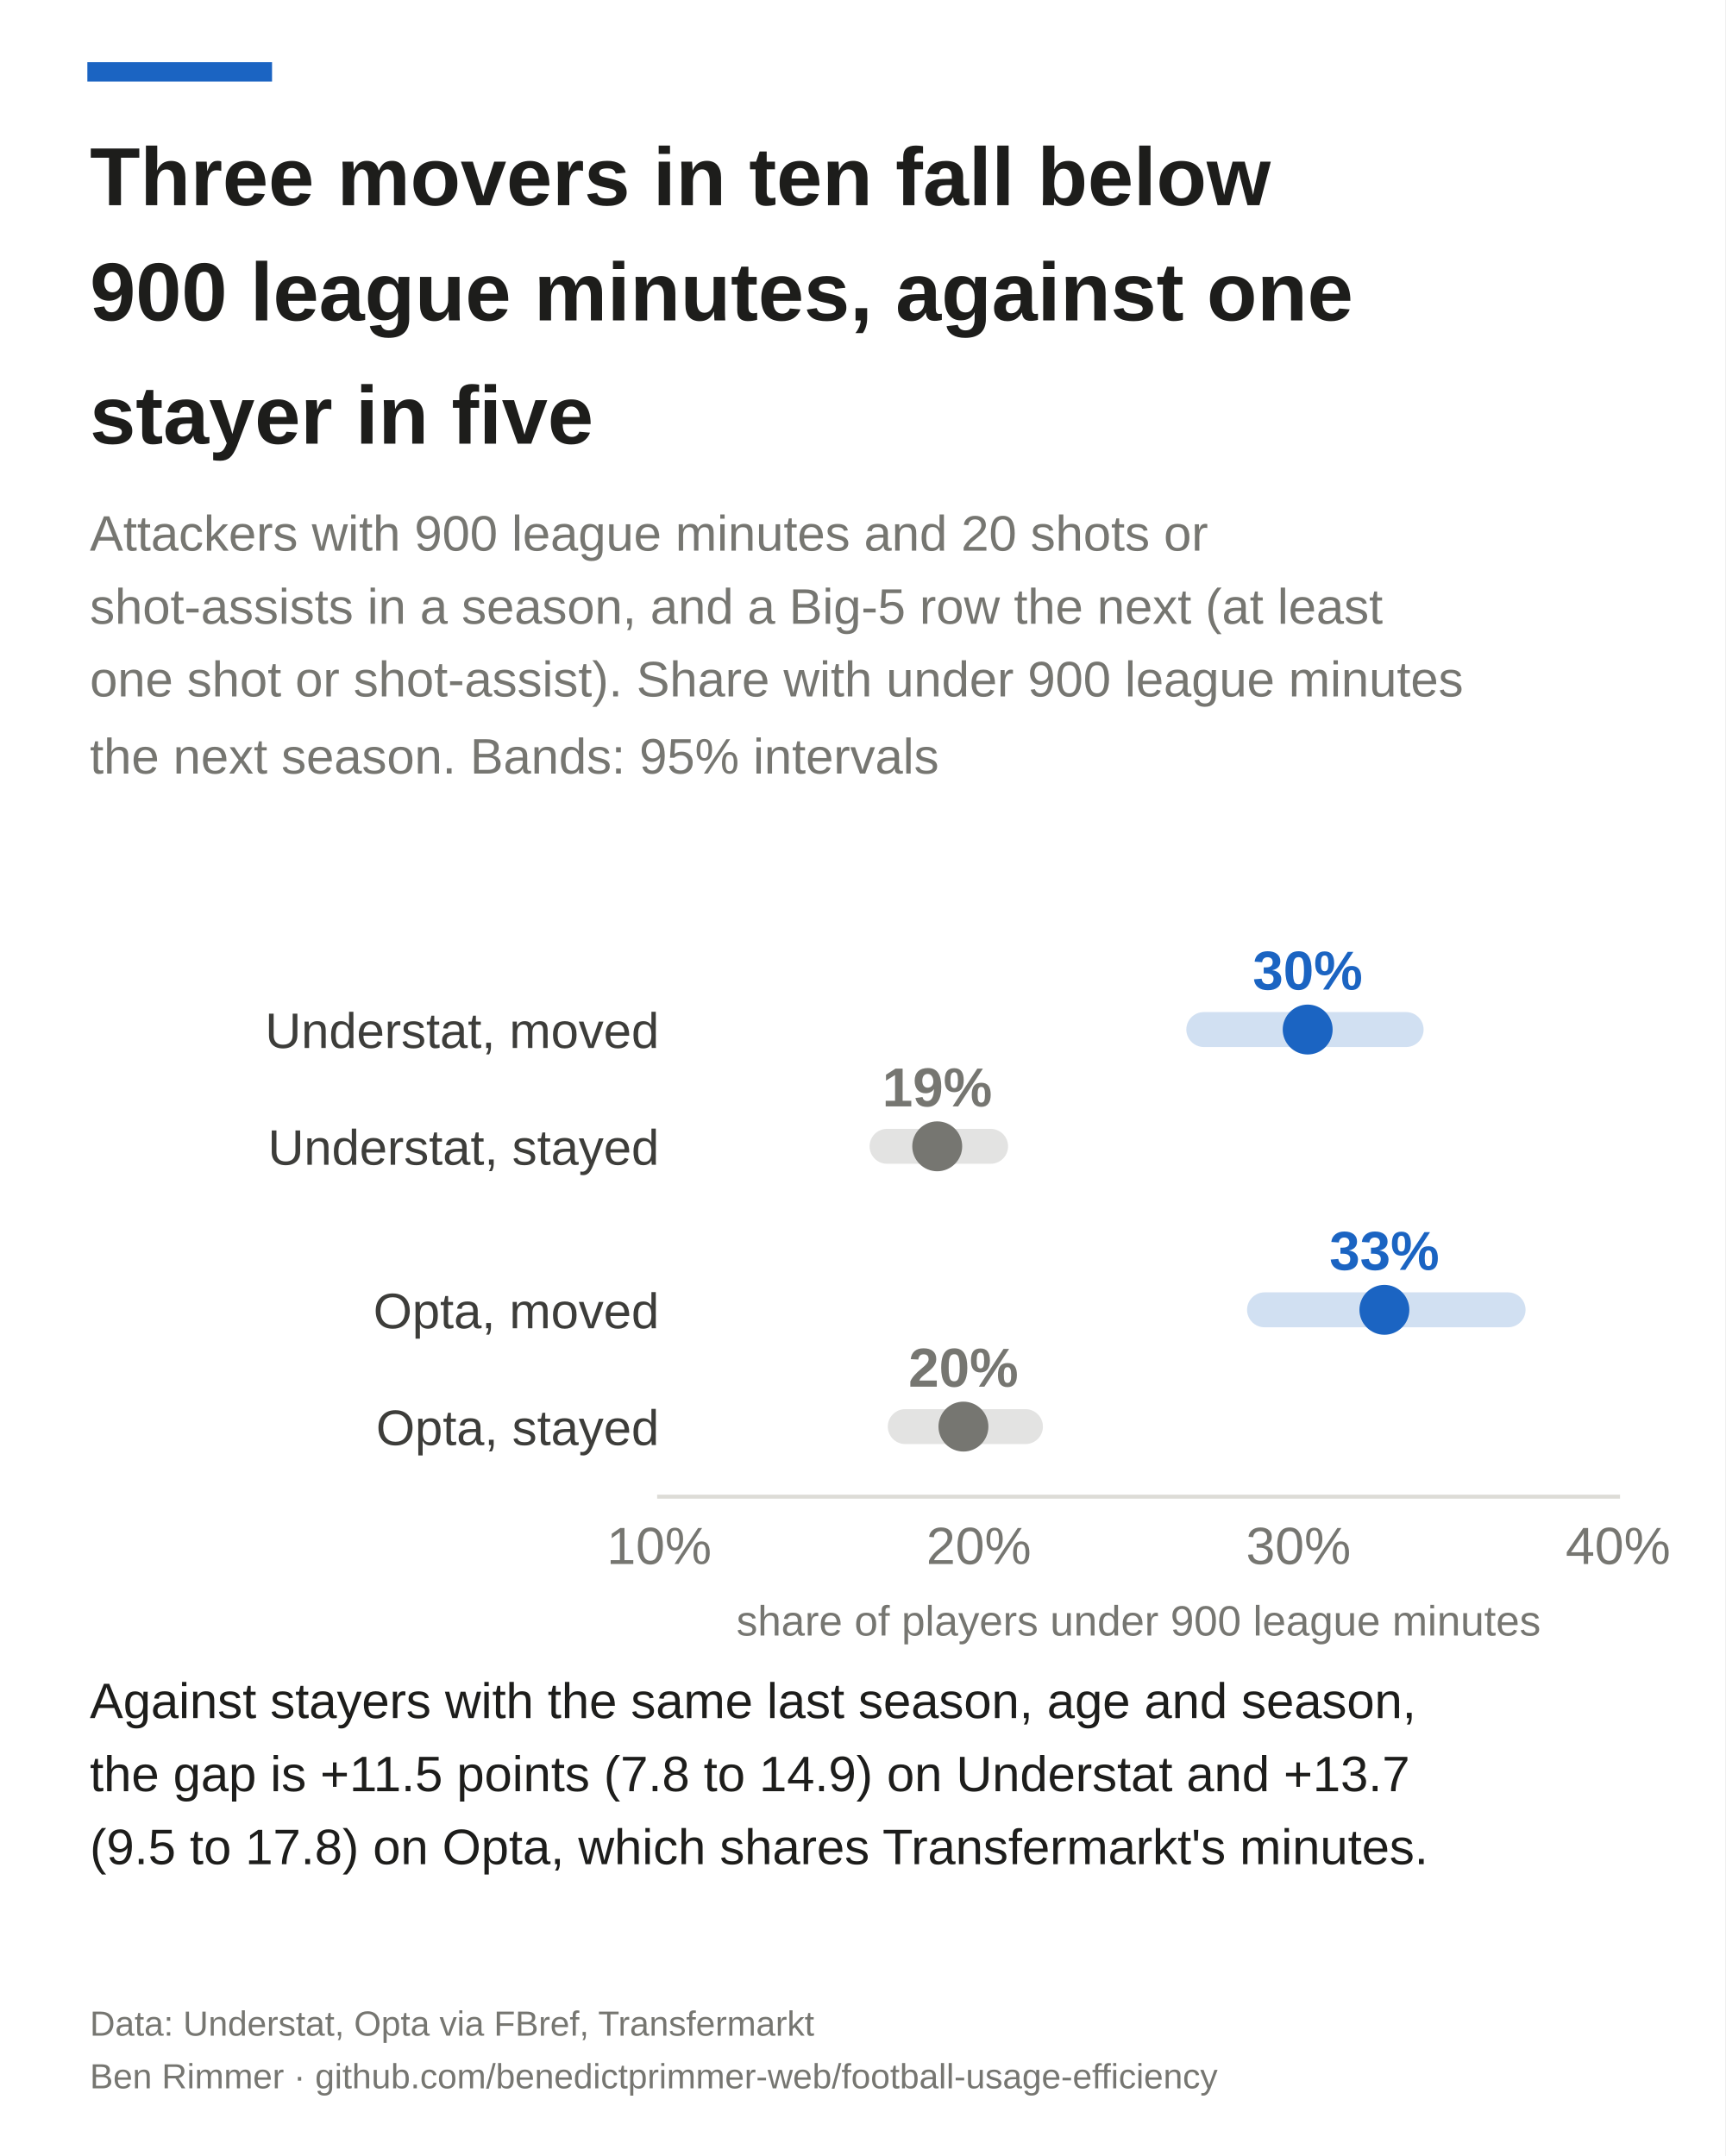
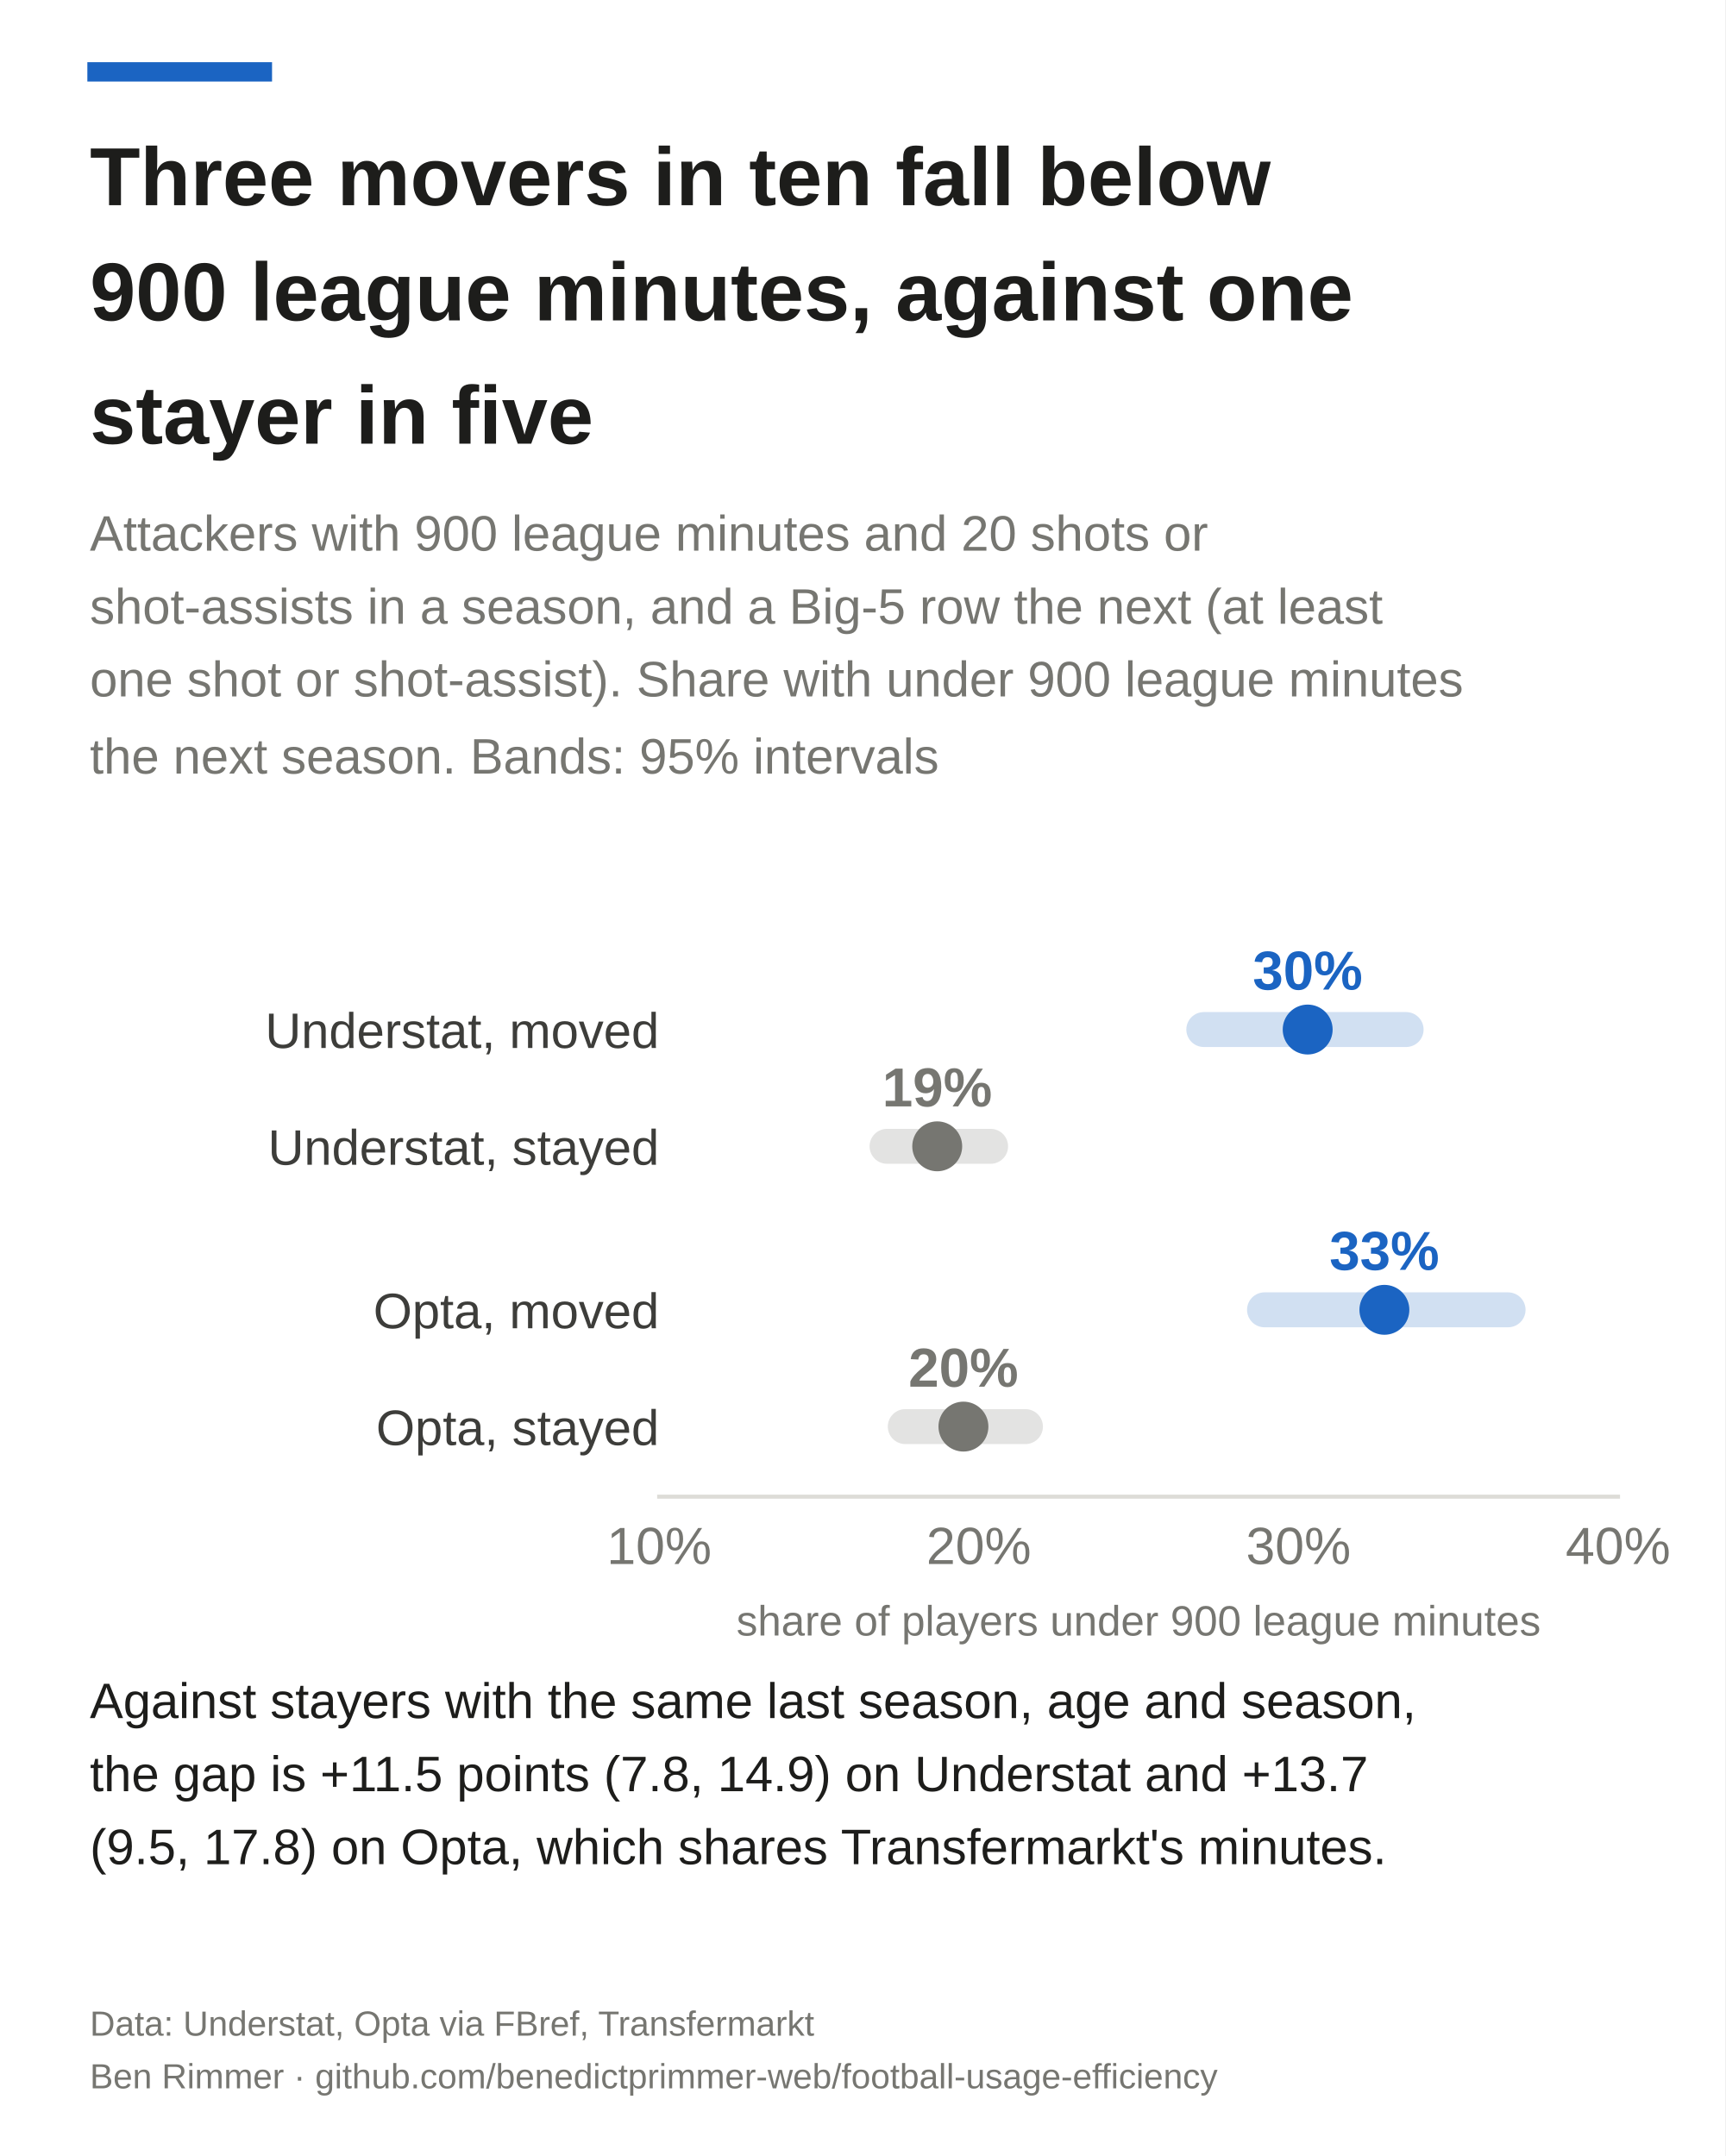
<svg xmlns="http://www.w3.org/2000/svg" xmlns:xlink="http://www.w3.org/1999/xlink" width="345.6pt" height="432pt" viewBox="0 0 345.6 432" version="1.1">
  <defs>
    <style type="text/css">*{stroke-linejoin: round; stroke-linecap: butt}</style>
  </defs>
  <g id="figure_1">
    <g id="patch_1">
      <path d="M 0 432  L 345.6 432  L 345.6 0  L 0 0  z " style="fill: #ffffff" />
    </g>
    <g id="axes_1">
      <g id="patch_2">
        <path d="M 132.048 299.89  L 324.144 299.89  L 324.144 187.57  L 132.048 187.57  z " style="fill: #ffffff" />
      </g>
      <g id="matplotlib.axis_1">
        <g id="xtick_1">
          <g id="line2d_1" />
          <g id="text_1">
            <text style="font-size: 10.5px; font-family: 'Helvetica Neue', 'Arial', 'DejaVu Sans'; text-anchor: middle; fill: #767671" x="132.048" y="313.386" transform="rotate(-0 132.048 313.386)">10%</text>
          </g>
        </g>
        <g id="xtick_2">
          <g id="line2d_2" />
          <g id="text_2">
            <text style="font-size: 10.5px; font-family: 'Helvetica Neue', 'Arial', 'DejaVu Sans'; text-anchor: middle; fill: #767671" x="196.08" y="313.386" transform="rotate(-0 196.08 313.386)">20%</text>
          </g>
        </g>
        <g id="xtick_3">
          <g id="line2d_3" />
          <g id="text_3">
            <text style="font-size: 10.5px; font-family: 'Helvetica Neue', 'Arial', 'DejaVu Sans'; text-anchor: middle; fill: #767671" x="260.112" y="313.386" transform="rotate(-0 260.112 313.386)">30%</text>
          </g>
        </g>
        <g id="xtick_4">
          <g id="line2d_4" />
          <g id="text_4">
            <text style="font-size: 10.5px; font-family: 'Helvetica Neue', 'Arial', 'DejaVu Sans'; text-anchor: middle; fill: #767671" x="324.144" y="313.386" transform="rotate(-0 324.144 313.386)">40%</text>
          </g>
        </g>
        <g id="text_5">
          <text style="font-size: 8.5px; font-family: 'Helvetica Neue', 'Arial', 'DejaVu Sans'; text-anchor: middle; fill: #767671" x="228.096" y="327.714" transform="rotate(-0 228.096 327.7145)">share of players under 900 league minutes</text>
        </g>
      </g>
      <g id="matplotlib.axis_2" />
      <g id="line2d_5">
        <path d="M 241.159 206.29  L 281.691 206.29  " clip-path="url(#pb03f2efdc3)" style="fill: none; stroke: #1b64c2; stroke-opacity: 0.2; stroke-width: 7; stroke-linecap: round" />
      </g>
      <g id="line2d_6">
        <defs>
          <path id="mde4b343246" d="M 0 4.5  C 1.193 4.5 2.338 4.026 3.182 3.182  C 4.026 2.338 4.5 1.193 4.5 0  C 4.5 -1.193 4.026 -2.338 3.182 -3.182  C 2.338 -4.026 1.193 -4.5 0 -4.5  C -1.193 -4.5 -2.338 -4.026 -3.182 -3.182  C -4.026 -2.338 -4.5 -1.193 -4.5 0  C -4.5 1.193 -4.026 2.338 -3.182 3.182  C -2.338 4.026 -1.193 4.5 0 4.5  z " style="stroke: #1b64c2" />
        </defs>
        <g clip-path="url(#pb03f2efdc3)">
          <use xlink:href="#mde4b343246" x="261.969" y="206.29" style="fill: #1b64c2; stroke: #1b64c2" />
        </g>
      </g>
      <g id="line2d_7">
        <path d="M 177.703 229.69  L 198.449 229.69  " clip-path="url(#pb03f2efdc3)" style="fill: none; stroke: #767671; stroke-opacity: 0.2; stroke-width: 7; stroke-linecap: round" />
      </g>
      <g id="line2d_8">
        <defs>
          <path id="m902bc59d40" d="M 0 4.5  C 1.193 4.5 2.338 4.026 3.182 3.182  C 4.026 2.338 4.5 1.193 4.5 0  C 4.5 -1.193 4.026 -2.338 3.182 -3.182  C 2.338 -4.026 1.193 -4.5 0 -4.5  C -1.193 -4.5 -2.338 -4.026 -3.182 -3.182  C -4.026 -2.338 -4.5 -1.193 -4.5 0  C -4.5 1.193 -4.026 2.338 -3.182 3.182  C -2.338 4.026 -1.193 4.5 0 4.5  z " style="stroke: #767671" />
        </defs>
        <g clip-path="url(#pb03f2efdc3)">
          <use xlink:href="#m902bc59d40" x="187.756" y="229.69" style="fill: #767671; stroke: #767671" />
        </g>
      </g>
      <g id="line2d_9">
        <path d="M 253.325 262.45  L 302.117 262.45  " clip-path="url(#pb03f2efdc3)" style="fill: none; stroke: #1b64c2; stroke-opacity: 0.2; stroke-width: 7; stroke-linecap: round" />
      </g>
      <g id="line2d_10">
        <g clip-path="url(#pb03f2efdc3)">
          <use xlink:href="#mde4b343246" x="277.337" y="262.45" style="fill: #1b64c2; stroke: #1b64c2" />
        </g>
      </g>
      <g id="line2d_11">
        <path d="M 181.353 285.85  L 205.429 285.85  " clip-path="url(#pb03f2efdc3)" style="fill: none; stroke: #767671; stroke-opacity: 0.2; stroke-width: 7; stroke-linecap: round" />
      </g>
      <g id="line2d_12">
        <g clip-path="url(#pb03f2efdc3)">
          <use xlink:href="#m902bc59d40" x="193.006" y="285.85" style="fill: #767671; stroke: #767671" />
        </g>
      </g>
      <g id="patch_3">
        <path d="M 132.048 299.89  L 324.144 299.89  " style="fill: none; stroke: #dddcd7; stroke-width: 0.8; stroke-linejoin: miter; stroke-linecap: square" />
      </g>
      <g id="text_6">
        <text style="font-weight: 700; font-size: 11px; font-family: 'Helvetica Neue', 'Arial', 'DejaVu Sans'; text-anchor: middle; fill: #1b64c2" x="261.969" y="198.287" transform="rotate(-0 261.9689 198.287)">30%</text>
      </g>
      <g id="text_7">
        <text style="font-size: 10px; font-family: 'Helvetica Neue', 'Arial', 'DejaVu Sans'; text-anchor: end; fill: #3d3d3a" x="132.048" y="209.985" transform="rotate(-0 132.048 209.985)">Understat, moved  </text>
      </g>
      <g id="text_8">
        <text style="font-weight: 700; font-size: 11px; font-family: 'Helvetica Neue', 'Arial', 'DejaVu Sans'; text-anchor: middle; fill: #767671" x="187.756" y="221.687" transform="rotate(-0 187.7558 221.687)">19%</text>
      </g>
      <g id="text_9">
        <text style="font-size: 10px; font-family: 'Helvetica Neue', 'Arial', 'DejaVu Sans'; text-anchor: end; fill: #3d3d3a" x="132.048" y="233.385" transform="rotate(-0 132.048 233.385)">Understat, stayed  </text>
      </g>
      <g id="text_10">
        <text style="font-weight: 700; font-size: 11px; font-family: 'Helvetica Neue', 'Arial', 'DejaVu Sans'; text-anchor: middle; fill: #1b64c2" x="277.337" y="254.447" transform="rotate(-0 277.3366 254.447)">33%</text>
      </g>
      <g id="text_11">
        <text style="font-size: 10px; font-family: 'Helvetica Neue', 'Arial', 'DejaVu Sans'; text-anchor: end; fill: #3d3d3a" x="132.048" y="266.145" transform="rotate(-0 132.048 266.145)">Opta, moved  </text>
      </g>
      <g id="text_12">
        <text style="font-weight: 700; font-size: 11px; font-family: 'Helvetica Neue', 'Arial', 'DejaVu Sans'; text-anchor: middle; fill: #767671" x="193.006" y="277.847" transform="rotate(-0 193.0065 277.847)">20%</text>
      </g>
      <g id="text_13">
        <text style="font-size: 10px; font-family: 'Helvetica Neue', 'Arial', 'DejaVu Sans'; text-anchor: end; fill: #3d3d3a" x="132.048" y="289.545" transform="rotate(-0 132.048 289.545)">Opta, stayed  </text>
      </g>
    </g>
    <g id="patch_4">
      <path d="M 18 15.84  L 54 15.84  L 54 12.96  L 18 12.96  z " style="fill: #1b64c2; stroke: #1b64c2; stroke-linejoin: miter" />
    </g>
    <g id="text_14">
      <text style="font-weight: 700; font-size: 16.5px; font-family: 'Helvetica Neue', 'Arial', 'DejaVu Sans'; fill: #1d1d1b" transform="translate(18 41.11652)">Three movers in ten fall below</text>
      <text style="font-weight: 700; font-size: 16.5px; font-family: 'Helvetica Neue', 'Arial', 'DejaVu Sans'; fill: #1d1d1b" transform="translate(18 64.19977)">900 league minutes, against one</text>
      <text style="font-weight: 700; font-size: 16.5px; font-family: 'Helvetica Neue', 'Arial', 'DejaVu Sans'; fill: #1d1d1b" transform="translate(18 88.90078)">stayer in five</text>
    </g>
    <g id="text_15">
      <text style="font-size: 10px; font-family: 'Helvetica Neue', 'Arial', 'DejaVu Sans'; fill: #767671" transform="translate(18 110.3363)">Attackers with 900 league minutes and 20 shots or</text>
      <text style="font-size: 10px; font-family: 'Helvetica Neue', 'Arial', 'DejaVu Sans'; fill: #767671" transform="translate(18 124.9831)">shot-assists in a season, and a Big-5 row the next (at least</text>
      <text style="font-size: 10px; font-family: 'Helvetica Neue', 'Arial', 'DejaVu Sans'; fill: #767671" transform="translate(18 139.5456)">one shot or shot-assist). Share with under 900 league minutes</text>
      <text style="font-size: 10px; font-family: 'Helvetica Neue', 'Arial', 'DejaVu Sans'; fill: #767671" transform="translate(18 155.0042)">the next season. Bands: 95% intervals</text>
    </g>
    <g id="text_16">
      <text style="font-size: 7px; font-family: 'Helvetica Neue', 'Arial', 'DejaVu Sans'; fill: #767671" transform="translate(18 407.8864)">Data: Understat, Opta via FBref, Transfermarkt</text>
      <text style="font-size: 7px; font-family: 'Helvetica Neue', 'Arial', 'DejaVu Sans'; fill: #767671" transform="translate(18 418.4458)">Ben Rimmer · github.com/benedictprimmer-web/football-usage-efficiency</text>
    </g>
    <g id="text_17">
      <text style="font-size: 10px; font-family: 'Helvetica Neue', 'Arial', 'DejaVu Sans'; fill: #1d1d1b" transform="translate(18 344.2563)">Against stayers with the same last season, age and season,</text>
-       <text style="font-size: 10px; font-family: 'Helvetica Neue', 'Arial', 'DejaVu Sans'; fill: #1d1d1b" transform="translate(18 358.9031)">the gap is +11.5 points (7.8 to 14.9) on Understat and +13.7</text>
-       <text style="font-size: 10px; font-family: 'Helvetica Neue', 'Arial', 'DejaVu Sans'; fill: #1d1d1b" transform="translate(18 373.5258)">(9.5 to 17.8) on Opta, which shares Transfermarkt's minutes.</text>
+       <text style="font-size: 10px; font-family: 'Helvetica Neue', 'Arial', 'DejaVu Sans'; fill: #1d1d1b" transform="translate(18 358.9031)">the gap is +11.5 points (7.8, 14.9) on Understat and +13.7</text>
+       <text style="font-size: 10px; font-family: 'Helvetica Neue', 'Arial', 'DejaVu Sans'; fill: #1d1d1b" transform="translate(18 373.5258)">(9.5, 17.8) on Opta, which shares Transfermarkt's minutes.</text>
    </g>
  </g>
  <defs>
    <clipPath id="pb03f2efdc3">
      <rect x="132.048" y="187.57" width="192.096" height="112.32" />
    </clipPath>
  </defs>
</svg>
